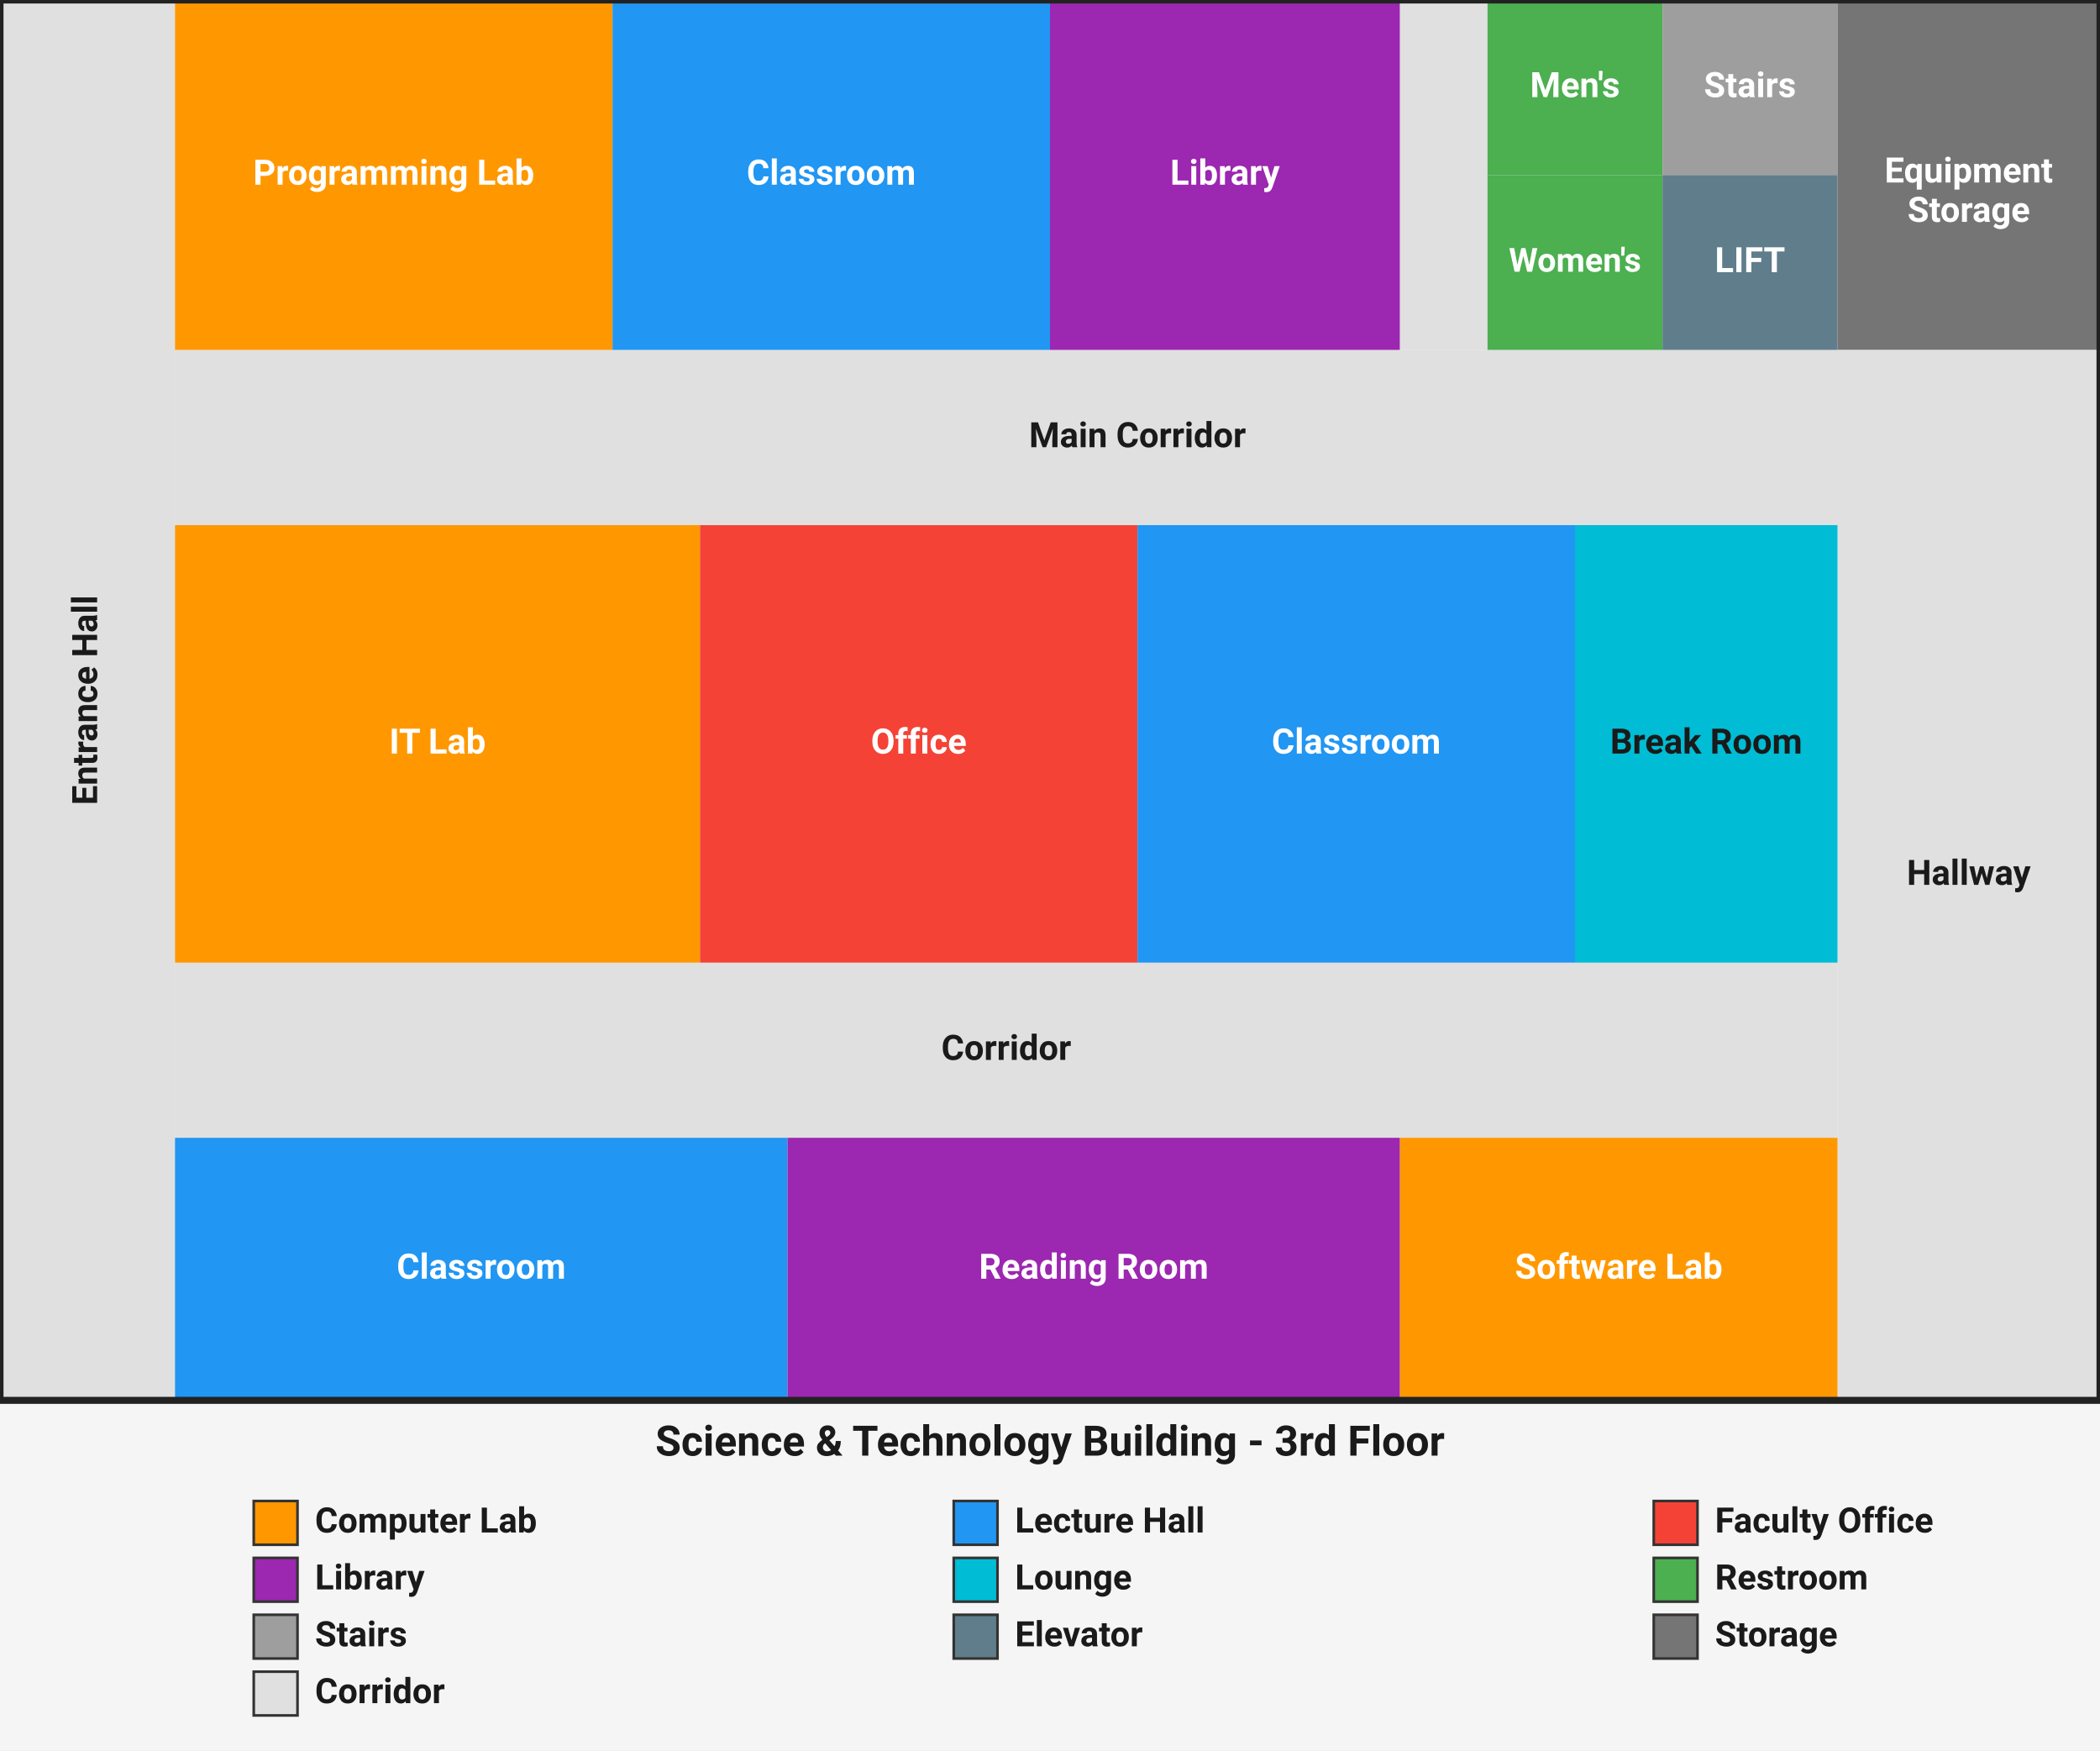
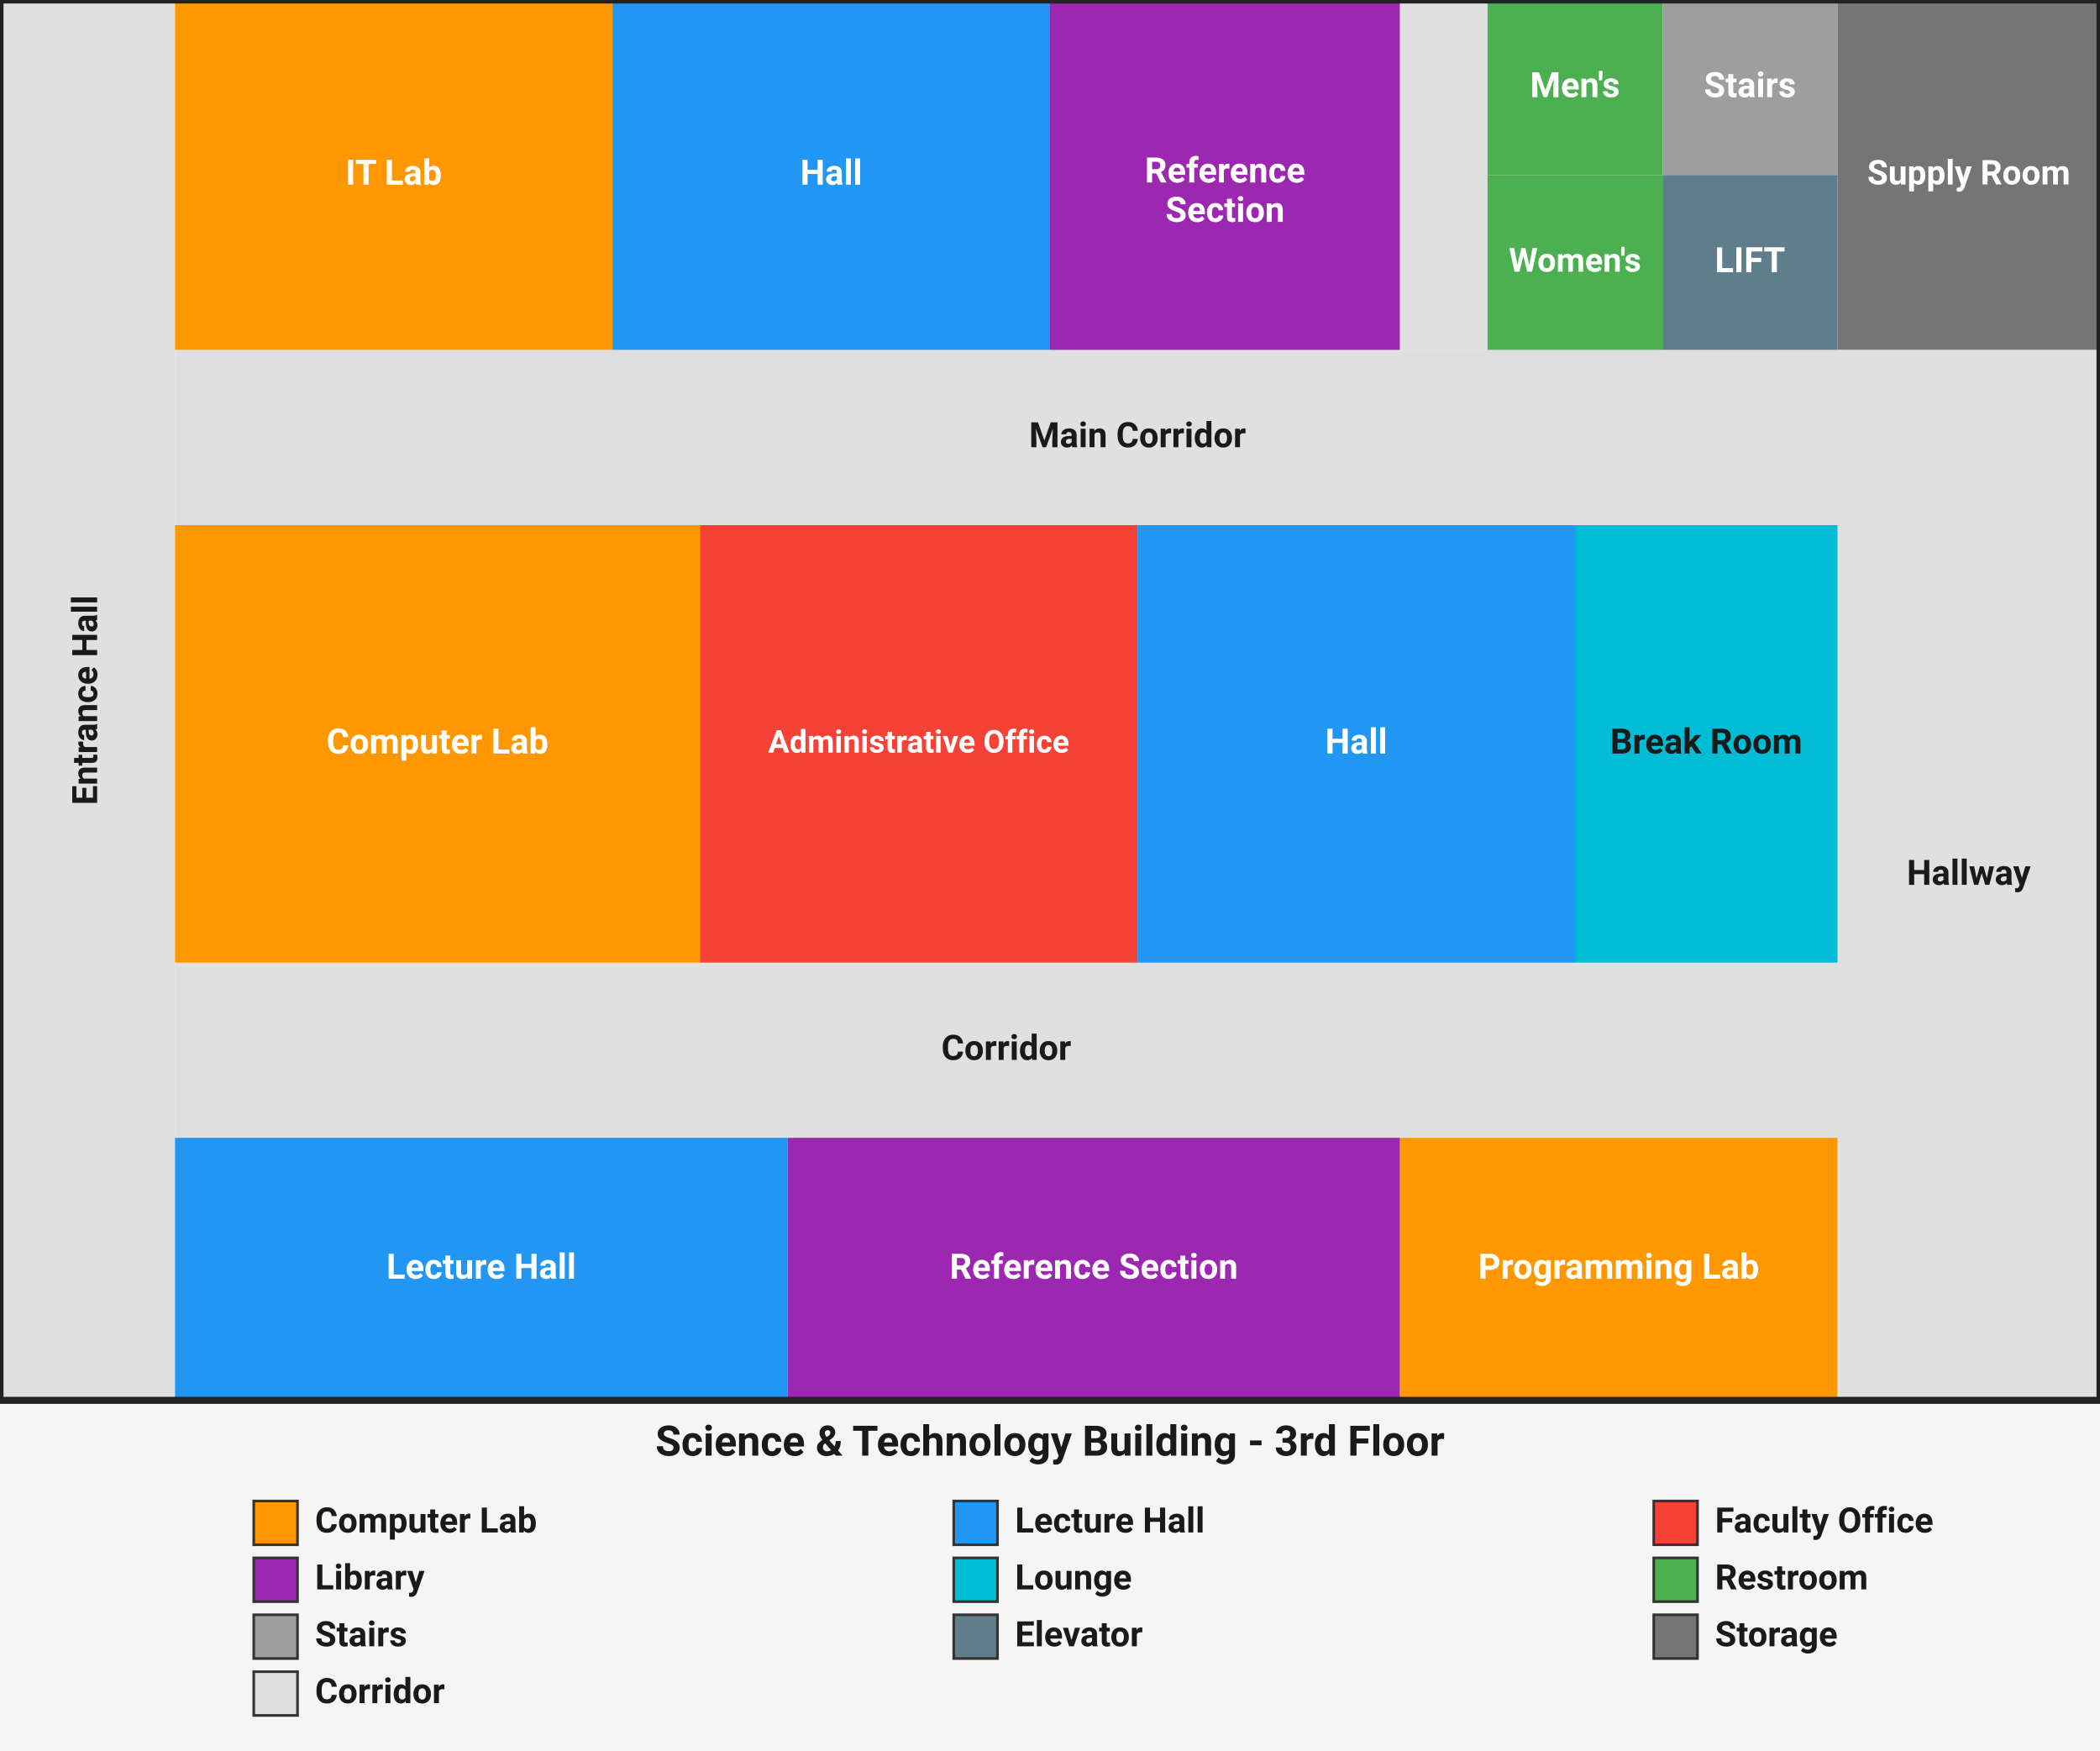
<svg xmlns="http://www.w3.org/2000/svg" viewBox="0 0 2400 2000" width="2400" height="2000" style="display:block; max-width:100%; height:auto;">
  <defs>
    <style>
      text { 
        -webkit-font-smoothing: antialiased;
        -moz-osx-font-smoothing: grayscale;
      }
    </style>
  </defs>
  <rect x="0" y="0" width="2400" height="2000" fill="#f5f5f5" />
  <rect x="0" y="0" width="200" height="1600" fill="#E0E0E0" stroke="none" />
  <text x="100.0" y="800.0" font-family="Roboto,Segoe UI,Arial,sans-serif" font-size="40" font-weight="600" fill="#1a1a1a" text-anchor="middle" dominant-baseline="middle" transform="rotate(-90 100.0 800.0)">
              Entrance Hall
            </text>
  <rect x="200" y="0" width="500" height="400" fill="#FF9800" stroke="none" />
  <text x="450.0" y="200.0" font-family="Roboto,Segoe UI,Arial,sans-serif" font-size="40" font-weight="600" fill="white" text-anchor="middle" dominant-baseline="middle">
-               Programming Lab
+               IT Lab
            </text>
  <rect x="700" y="0" width="500" height="400" fill="#2196F3" stroke="none" />
  <text x="950.0" y="200.0" font-family="Roboto,Segoe UI,Arial,sans-serif" font-size="40" font-weight="600" fill="white" text-anchor="middle" dominant-baseline="middle">
-               Classroom
+               Hall
            </text>
  <rect x="1200" y="0" width="400" height="400" fill="#9C27B0" stroke="none" />
-   <text x="1400.0" y="200.0" font-family="Roboto,Segoe UI,Arial,sans-serif" font-size="40" font-weight="600" fill="white" text-anchor="middle" dominant-baseline="middle">
-               Library
-             </text>
+   <g>
+     <text x="1400.0" y="197.5" font-family="Roboto,Segoe UI,Arial,sans-serif" font-size="40" font-weight="600" fill="white" text-anchor="middle" dominant-baseline="middle">
+                   Reference
+                 </text>
+     <text x="1400.0" y="242.5" font-family="Roboto,Segoe UI,Arial,sans-serif" font-size="40" font-weight="600" fill="white" text-anchor="middle" dominant-baseline="middle">
+                   Section
+                 </text>
+   </g>
  <rect x="1600" y="0" width="100" height="400" fill="#E0E0E0" stroke="none" />
  <rect x="1700" y="0" width="200" height="200" fill="#4CAF50" stroke="none" />
  <text x="1800.0" y="100.0" font-family="Roboto,Segoe UI,Arial,sans-serif" font-size="40" font-weight="600" fill="white" text-anchor="middle" dominant-baseline="middle">
              Men's
            </text>
  <rect x="1700" y="200" width="200" height="200" fill="#4CAF50" stroke="none" />
  <text x="1800.0" y="300.0" font-family="Roboto,Segoe UI,Arial,sans-serif" font-size="38" font-weight="600" fill="white" text-anchor="middle" dominant-baseline="middle">
              Women's
            </text>
  <rect x="1900" y="0" width="200" height="200" fill="#9E9E9E" stroke="none" />
  <text x="2000.0" y="100.0" font-family="Roboto,Segoe UI,Arial,sans-serif" font-size="40" font-weight="600" fill="white" text-anchor="middle" dominant-baseline="middle">
              Stairs
            </text>
  <rect x="1900" y="200" width="200" height="200" fill="#607D8B" stroke="none" />
  <text x="2000.0" y="300.0" font-family="Roboto,Segoe UI,Arial,sans-serif" font-size="40" font-weight="600" fill="white" text-anchor="middle" dominant-baseline="middle">
              LIFT
            </text>
  <rect x="2100" y="0" width="300" height="400" fill="#757575" stroke="none" />
-   <g>
-     <text x="2250.0" y="197.5" font-family="Roboto,Segoe UI,Arial,sans-serif" font-size="40" font-weight="600" fill="white" text-anchor="middle" dominant-baseline="middle">
-                   Equipment
-                 </text>
-     <text x="2250.0" y="242.5" font-family="Roboto,Segoe UI,Arial,sans-serif" font-size="40" font-weight="600" fill="white" text-anchor="middle" dominant-baseline="middle">
-                   Storage
-                 </text>
-   </g>
+   <text x="2250.0" y="200.0" font-family="Roboto,Segoe UI,Arial,sans-serif" font-size="39" font-weight="600" fill="white" text-anchor="middle" dominant-baseline="middle">
+               Supply Room
+             </text>
  <rect x="200" y="400" width="2200" height="200" fill="#E0E0E0" stroke="none" />
  <text x="1300.0" y="500.0" font-family="Roboto,Segoe UI,Arial,sans-serif" font-size="40" font-weight="600" fill="#1a1a1a" text-anchor="middle" dominant-baseline="middle">
              Main Corridor
            </text>
  <rect x="1600" y="400" width="100" height="100" fill="#E0E0E0" stroke="none" />
  <rect x="2100" y="400" width="300" height="1200" fill="#E0E0E0" stroke="none" />
  <text x="2250.0" y="1000.0" font-family="Roboto,Segoe UI,Arial,sans-serif" font-size="40" font-weight="600" fill="#1a1a1a" text-anchor="middle" dominant-baseline="middle">
              Hallway
            </text>
  <rect x="200" y="600" width="600" height="500" fill="#FF9800" stroke="none" />
  <text x="500.0" y="850.0" font-family="Roboto,Segoe UI,Arial,sans-serif" font-size="40" font-weight="600" fill="white" text-anchor="middle" dominant-baseline="middle">
-               IT Lab
+               Computer Lab
            </text>
  <rect x="800" y="600" width="500" height="500" fill="#F44336" stroke="none" />
-   <text x="1050.0" y="850.0" font-family="Roboto,Segoe UI,Arial,sans-serif" font-size="40" font-weight="600" fill="white" text-anchor="middle" dominant-baseline="middle">
-               Office
+   <text x="1050.0" y="850.0" font-family="Roboto,Segoe UI,Arial,sans-serif" font-size="36" font-weight="600" fill="white" text-anchor="middle" dominant-baseline="middle">
+               Administrative Office
            </text>
  <rect x="1300" y="600" width="500" height="500" fill="#2196F3" stroke="none" />
  <text x="1550.0" y="850.0" font-family="Roboto,Segoe UI,Arial,sans-serif" font-size="40" font-weight="600" fill="white" text-anchor="middle" dominant-baseline="middle">
-               Classroom
+               Hall
            </text>
  <rect x="1800" y="600" width="300" height="500" fill="#00BCD4" stroke="none" />
  <text x="1950.0" y="850.0" font-family="Roboto,Segoe UI,Arial,sans-serif" font-size="40" font-weight="600" fill="#1a1a1a" text-anchor="middle" dominant-baseline="middle">
              Break Room
            </text>
  <rect x="200" y="1100" width="1900" height="200" fill="#E0E0E0" stroke="none" />
  <text x="1150.0" y="1200.0" font-family="Roboto,Segoe UI,Arial,sans-serif" font-size="40" font-weight="600" fill="#1a1a1a" text-anchor="middle" dominant-baseline="middle">
              Corridor
            </text>
  <rect x="200" y="1300" width="700" height="300" fill="#2196F3" stroke="none" />
  <text x="550.0" y="1450.0" font-family="Roboto,Segoe UI,Arial,sans-serif" font-size="40" font-weight="600" fill="white" text-anchor="middle" dominant-baseline="middle">
-               Classroom
+               Lecture Hall
            </text>
  <rect x="900" y="1300" width="700" height="300" fill="#9C27B0" stroke="none" />
  <text x="1250.0" y="1450.0" font-family="Roboto,Segoe UI,Arial,sans-serif" font-size="40" font-weight="600" fill="white" text-anchor="middle" dominant-baseline="middle">
-               Reading Room
+               Reference Section
            </text>
  <rect x="1600" y="1300" width="500" height="300" fill="#FF9800" stroke="none" />
  <text x="1850.0" y="1450.0" font-family="Roboto,Segoe UI,Arial,sans-serif" font-size="40" font-weight="600" fill="white" text-anchor="middle" dominant-baseline="middle">
-               Software Lab
+               Programming Lab
            </text>
  <rect x="0" y="0" width="2400" height="1600" fill="none" stroke="#222" stroke-width="8" />
  <text x="1200.0" y="1650" font-family="Roboto,Segoe UI,Arial,sans-serif" font-size="48" font-weight="700" fill="#1a1a1a" text-anchor="middle" dominant-baseline="middle">
          Science &amp; Technology Building - 3rd Floor
        </text>
  <rect x="290.0" y="1715.0" width="50" height="50" fill="#FF9800" stroke="#333" stroke-width="3" />
  <text x="360.0" y="1740" font-family="Roboto,Segoe UI,Arial,sans-serif" font-size="40" font-weight="700" fill="#1a1a1a" text-anchor="start" dominant-baseline="middle">
          Computer Lab
        </text>
  <rect x="1090.0" y="1715.0" width="50" height="50" fill="#2196F3" stroke="#333" stroke-width="3" />
  <text x="1160.0" y="1740" font-family="Roboto,Segoe UI,Arial,sans-serif" font-size="40" font-weight="700" fill="#1a1a1a" text-anchor="start" dominant-baseline="middle">
          Lecture Hall
        </text>
  <rect x="1890.0" y="1715.0" width="50" height="50" fill="#F44336" stroke="#333" stroke-width="3" />
  <text x="1960.0" y="1740" font-family="Roboto,Segoe UI,Arial,sans-serif" font-size="40" font-weight="700" fill="#1a1a1a" text-anchor="start" dominant-baseline="middle">
          Faculty Office
        </text>
  <rect x="290.0" y="1780.0" width="50" height="50" fill="#9C27B0" stroke="#333" stroke-width="3" />
  <text x="360.0" y="1805" font-family="Roboto,Segoe UI,Arial,sans-serif" font-size="40" font-weight="700" fill="#1a1a1a" text-anchor="start" dominant-baseline="middle">
          Library
        </text>
  <rect x="1090.0" y="1780.0" width="50" height="50" fill="#00BCD4" stroke="#333" stroke-width="3" />
  <text x="1160.0" y="1805" font-family="Roboto,Segoe UI,Arial,sans-serif" font-size="40" font-weight="700" fill="#1a1a1a" text-anchor="start" dominant-baseline="middle">
          Lounge
        </text>
  <rect x="1890.0" y="1780.0" width="50" height="50" fill="#4CAF50" stroke="#333" stroke-width="3" />
  <text x="1960.0" y="1805" font-family="Roboto,Segoe UI,Arial,sans-serif" font-size="40" font-weight="700" fill="#1a1a1a" text-anchor="start" dominant-baseline="middle">
          Restroom
        </text>
  <rect x="290.0" y="1845.0" width="50" height="50" fill="#9E9E9E" stroke="#333" stroke-width="3" />
  <text x="360.0" y="1870" font-family="Roboto,Segoe UI,Arial,sans-serif" font-size="40" font-weight="700" fill="#1a1a1a" text-anchor="start" dominant-baseline="middle">
          Stairs
        </text>
  <rect x="1090.0" y="1845.0" width="50" height="50" fill="#607D8B" stroke="#333" stroke-width="3" />
  <text x="1160.0" y="1870" font-family="Roboto,Segoe UI,Arial,sans-serif" font-size="40" font-weight="700" fill="#1a1a1a" text-anchor="start" dominant-baseline="middle">
          Elevator
        </text>
  <rect x="1890.0" y="1845.0" width="50" height="50" fill="#757575" stroke="#333" stroke-width="3" />
  <text x="1960.0" y="1870" font-family="Roboto,Segoe UI,Arial,sans-serif" font-size="40" font-weight="700" fill="#1a1a1a" text-anchor="start" dominant-baseline="middle">
          Storage
        </text>
  <rect x="290.0" y="1910.0" width="50" height="50" fill="#E0E0E0" stroke="#333" stroke-width="3" />
  <text x="360.0" y="1935" font-family="Roboto,Segoe UI,Arial,sans-serif" font-size="40" font-weight="700" fill="#1a1a1a" text-anchor="start" dominant-baseline="middle">
          Corridor
        </text>
</svg>
